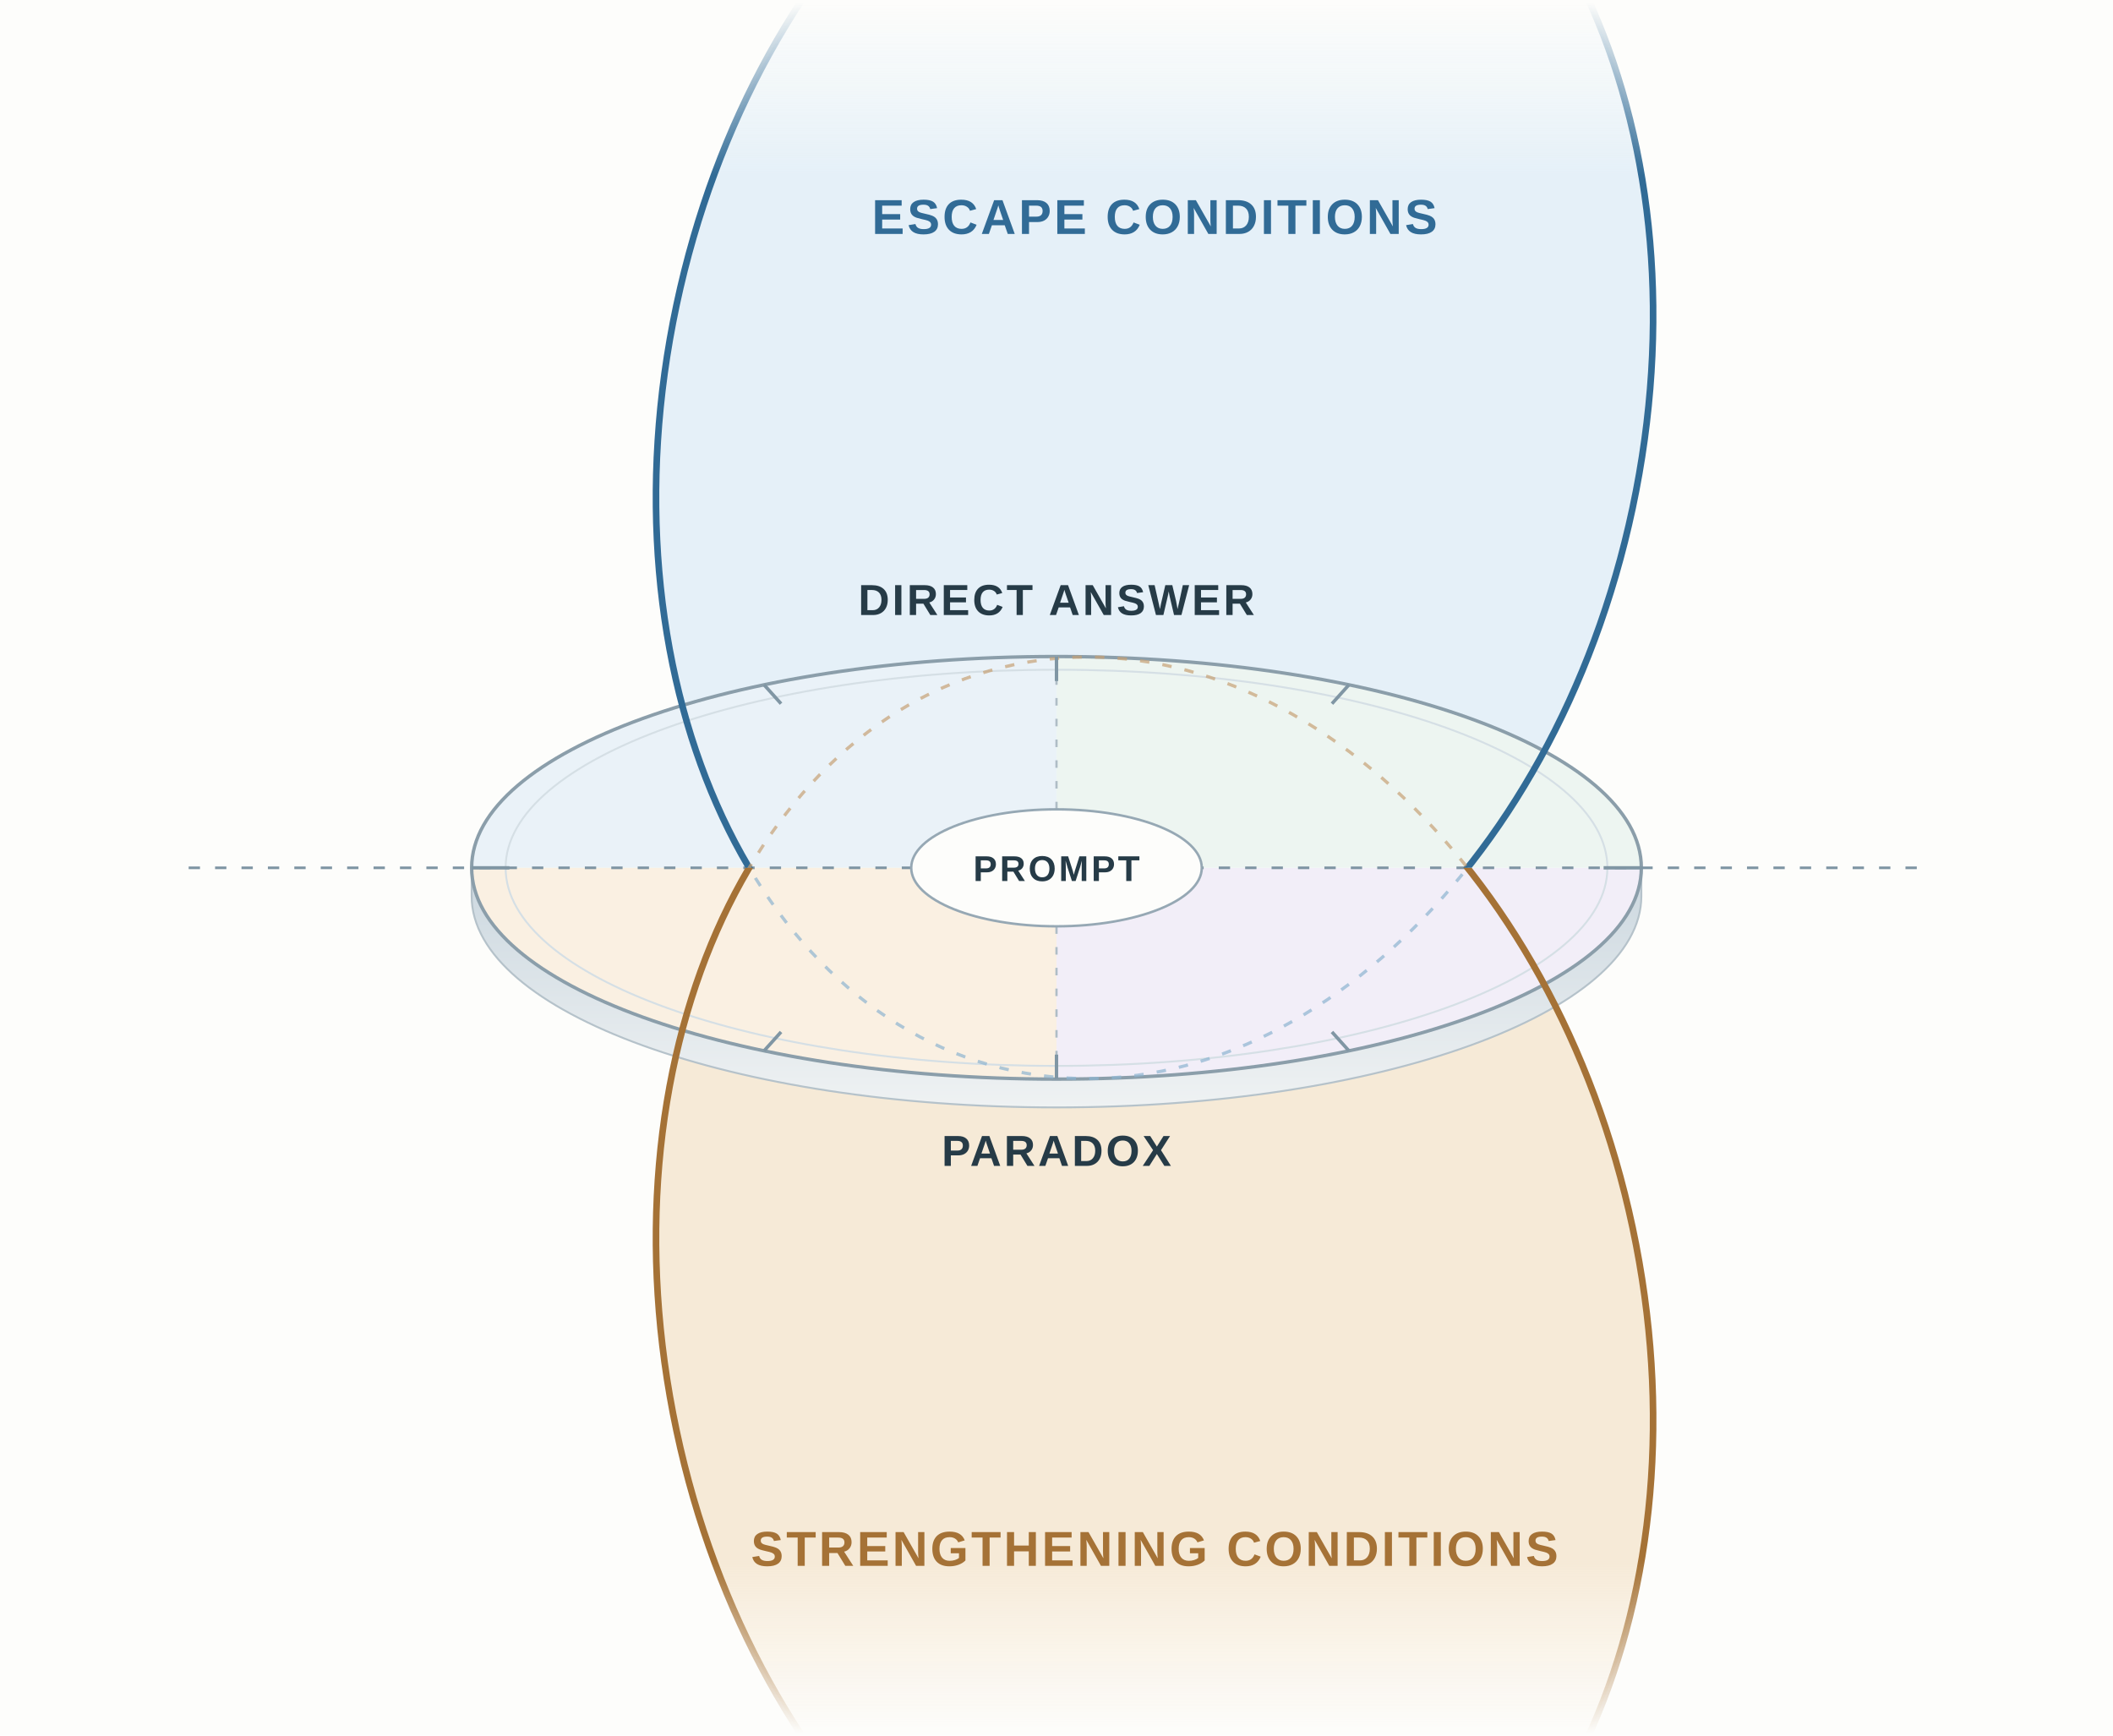
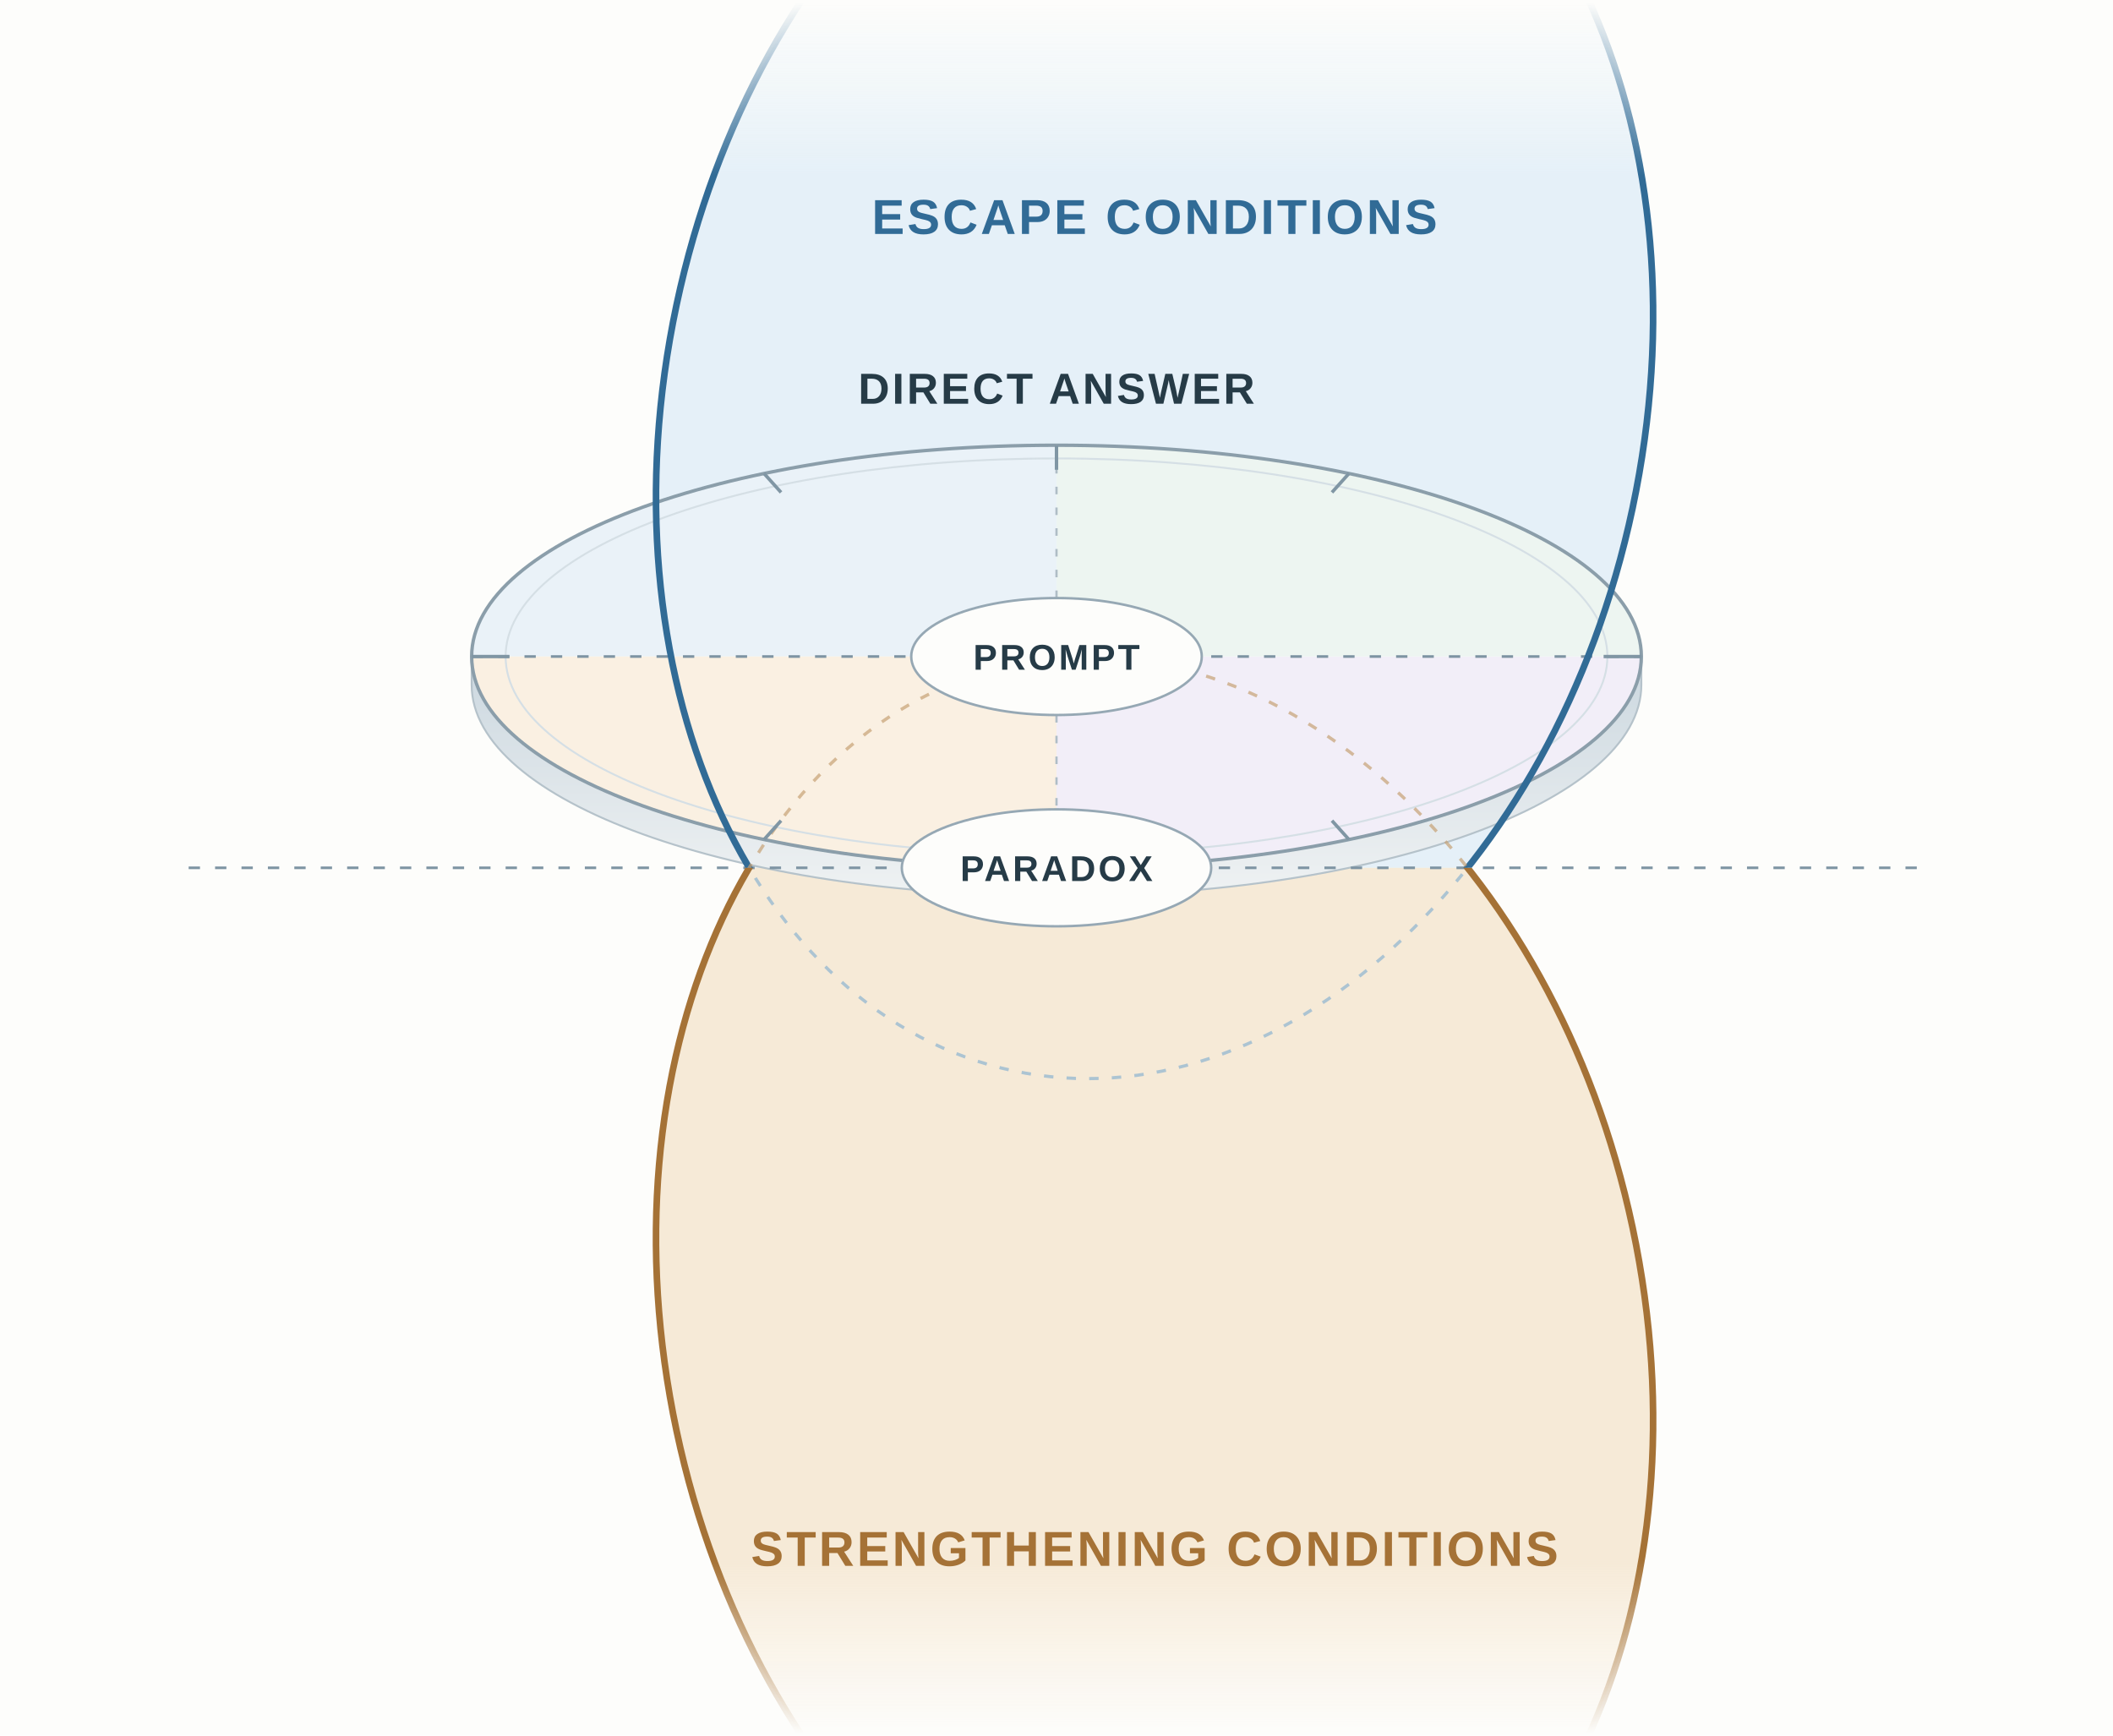
<svg xmlns="http://www.w3.org/2000/svg" width="1120" height="920" viewBox="0 0 1120 920" role="img" aria-labelledby="title desc">
  <defs>
    <style>text{font-family:Arial,Helvetica,sans-serif;fill:#263b47;letter-spacing:1.4px}.condition{font-size:26px;font-weight:600}.pole{font-size:23px;font-weight:600}</style>
    <clipPath id="above">
      <rect width="1120" height="460" />
    </clipPath>
    <clipPath id="below">
      <rect y="460" width="1120" height="460" />
    </clipPath>
    <linearGradient id="rim" x1="0" y1="0" x2="0" y2="1">
      <stop stop-color="#cbd7df" />
      <stop offset="1" stop-color="#eff2f3" />
    </linearGradient>
    <linearGradient id="edge-fade" x1="0" y1="0" x2="0" y2="1">
      <stop offset="0" stop-color="black" />
      <stop offset=".10" stop-color="white" />
      <stop offset=".90" stop-color="white" />
      <stop offset="1" stop-color="black" />
    </linearGradient>
    <mask id="fade" maskUnits="userSpaceOnUse" x="0" y="0" width="1120" height="920">
      <rect width="1120" height="920" fill="url(#edge-fade)" />
    </mask>
  </defs>
  <rect width="1120" height="920" fill="#fdfdfb" />
  <g mask="url(#fade)">
    <g clip-path="url(#above)">
      <ellipse cx="611.978" cy="215.463" rx="259.037" ry="360" transform="rotate(12 611.9779 215.4631)" fill="#dcebf6" opacity=".7" />
    </g>
    <g clip-path="url(#below)">
      <ellipse cx="611.978" cy="704.537" rx="259.037" ry="360" transform="rotate(-12 611.9779 704.5369)" fill="#f1ddbf" opacity=".6" />
    </g>
  </g>
-   <path d="M250 460A310 112 0 0 0 870 460V475A310 112 0 0 1 250 475Z" fill="url(#rim)" stroke="#b5c2ca" stroke-width="1" />
-   <ellipse cx="560" cy="460" rx="310" ry="112" fill="#fdfdfb" />
-   <path d="M560 460H250A310 112 0 0 1 560 348Z" fill="#eaf2f8" />
-   <path d="M560 460V348A310 112 0 0 1 870 460Z" fill="#edf5f1" />
-   <path d="M560 460V572A310 112 0 0 1 250 460Z" fill="#faf0e2" />
-   <path d="M560 460H870A310 112 0 0 1 560 572Z" fill="#f2eef8" />
-   <ellipse cx="560" cy="460" rx="310" ry="112" fill="none" stroke="#8b9eaa" stroke-width="1.8" />
-   <ellipse cx="560" cy="460" rx="292" ry="105" fill="none" stroke="#d5dfe5" stroke-width="1" />
-   <path d="M560 348V572" fill="none" stroke="#afbdc6" stroke-width="1.2" stroke-dasharray="4 7" />
+   <g transform="translate(0 -112)">
+     <path d="M250 460A310 112 0 0 0 870 460V475A310 112 0 0 1 250 475Z" fill="url(#rim)" stroke="#b5c2ca" stroke-width="1" />
+     <ellipse cx="560" cy="460" rx="310" ry="112" fill="#fdfdfb" />
+     <path d="M560 460H250A310 112 0 0 1 560 348Z" fill="#eaf2f8" />
+     <path d="M560 460V348A310 112 0 0 1 870 460Z" fill="#edf5f1" />
+     <path d="M560 460V572A310 112 0 0 1 250 460Z" fill="#faf0e2" />
+     <path d="M560 460H870A310 112 0 0 1 560 572Z" fill="#f2eef8" />
+     <ellipse cx="560" cy="460" rx="310" ry="112" fill="none" stroke="#8b9eaa" stroke-width="1.8" />
+     <ellipse cx="560" cy="460" rx="292" ry="105" fill="none" stroke="#d5dfe5" stroke-width="1" />
+     <path d="M560 348V572" fill="none" stroke="#afbdc6" stroke-width="1.2" stroke-dasharray="4 7" />
+     <path d="M250 460H870" fill="none" stroke="#7e94a3" stroke-width="1.4" stroke-dasharray="6 8" />
+   </g>
  <path d="M100 460H1020" fill="none" stroke="#7e94a3" stroke-width="1.4" stroke-dasharray="6 8" />
  <g mask="url(#fade)">
    <g clip-path="url(#above)">
      <ellipse cx="611.978" cy="215.463" rx="259.037" ry="360" transform="rotate(12 611.9779 215.4631)" fill="none" stroke="#316b96" stroke-width="3.5" />
    </g>
    <g clip-path="url(#below)">
      <ellipse cx="611.978" cy="704.537" rx="259.037" ry="360" transform="rotate(-12 611.9779 704.5369)" fill="none" stroke="#a57236" stroke-width="3.5" />
    </g>
    <g clip-path="url(#below)">
      <ellipse cx="611.978" cy="215.463" rx="259.037" ry="360" transform="rotate(12 611.9779 215.4631)" fill="none" stroke="#8db3d0" stroke-width="1.7" stroke-dasharray="5 7" opacity=".7" />
    </g>
    <g clip-path="url(#above)">
      <ellipse cx="611.978" cy="704.537" rx="259.037" ry="360" transform="rotate(-12 611.9779 704.5369)" fill="none" stroke="#c6a175" stroke-width="1.7" stroke-dasharray="5 7" opacity=".7" />
    </g>
  </g>
-   <g stroke="#8096a4" stroke-width="1.8">
+   <g transform="translate(0 -112)" stroke="#8096a4" stroke-width="1.8">
    <path d="M560 348V361M560 559V572M250 460H270M850 460H870M405 363L414 373M715 363L706 373M405 557L414 547M715 557L706 547" />
  </g>
-   <ellipse cx="560" cy="460" rx="77" ry="31" fill="#fdfdfb" stroke="#96a8b4" stroke-width="1.3" />
-   <text x="560" y="467" text-anchor="middle" font-size="19" font-weight="600">PROMPT</text>
-   <text x="560" y="326" text-anchor="middle" class="pole">DIRECT ANSWER</text>
-   <text x="560" y="618" text-anchor="middle" class="pole">PARADOX</text>
+   <ellipse cx="560" cy="348" rx="77" ry="31" fill="#fdfdfb" stroke="#96a8b4" stroke-width="1.3" />
+   <text x="560" y="355" text-anchor="middle" font-size="19" font-weight="600">PROMPT</text>
+   <text x="560" y="214" text-anchor="middle" class="pole">DIRECT ANSWER</text>
+   <ellipse cx="560" cy="460" rx="82" ry="31" fill="#fdfdfb" stroke="#96a8b4" stroke-width="1.3" />
+   <text x="560" y="467" text-anchor="middle" font-size="19" font-weight="600">PARADOX</text>
  <text x="612" y="124" text-anchor="middle" class="condition" style="fill:#316b96">ESCAPE CONDITIONS</text>
  <text x="612" y="830" text-anchor="middle" class="condition" style="fill:#a57236">STRENGTHENING CONDITIONS</text>
</svg>
